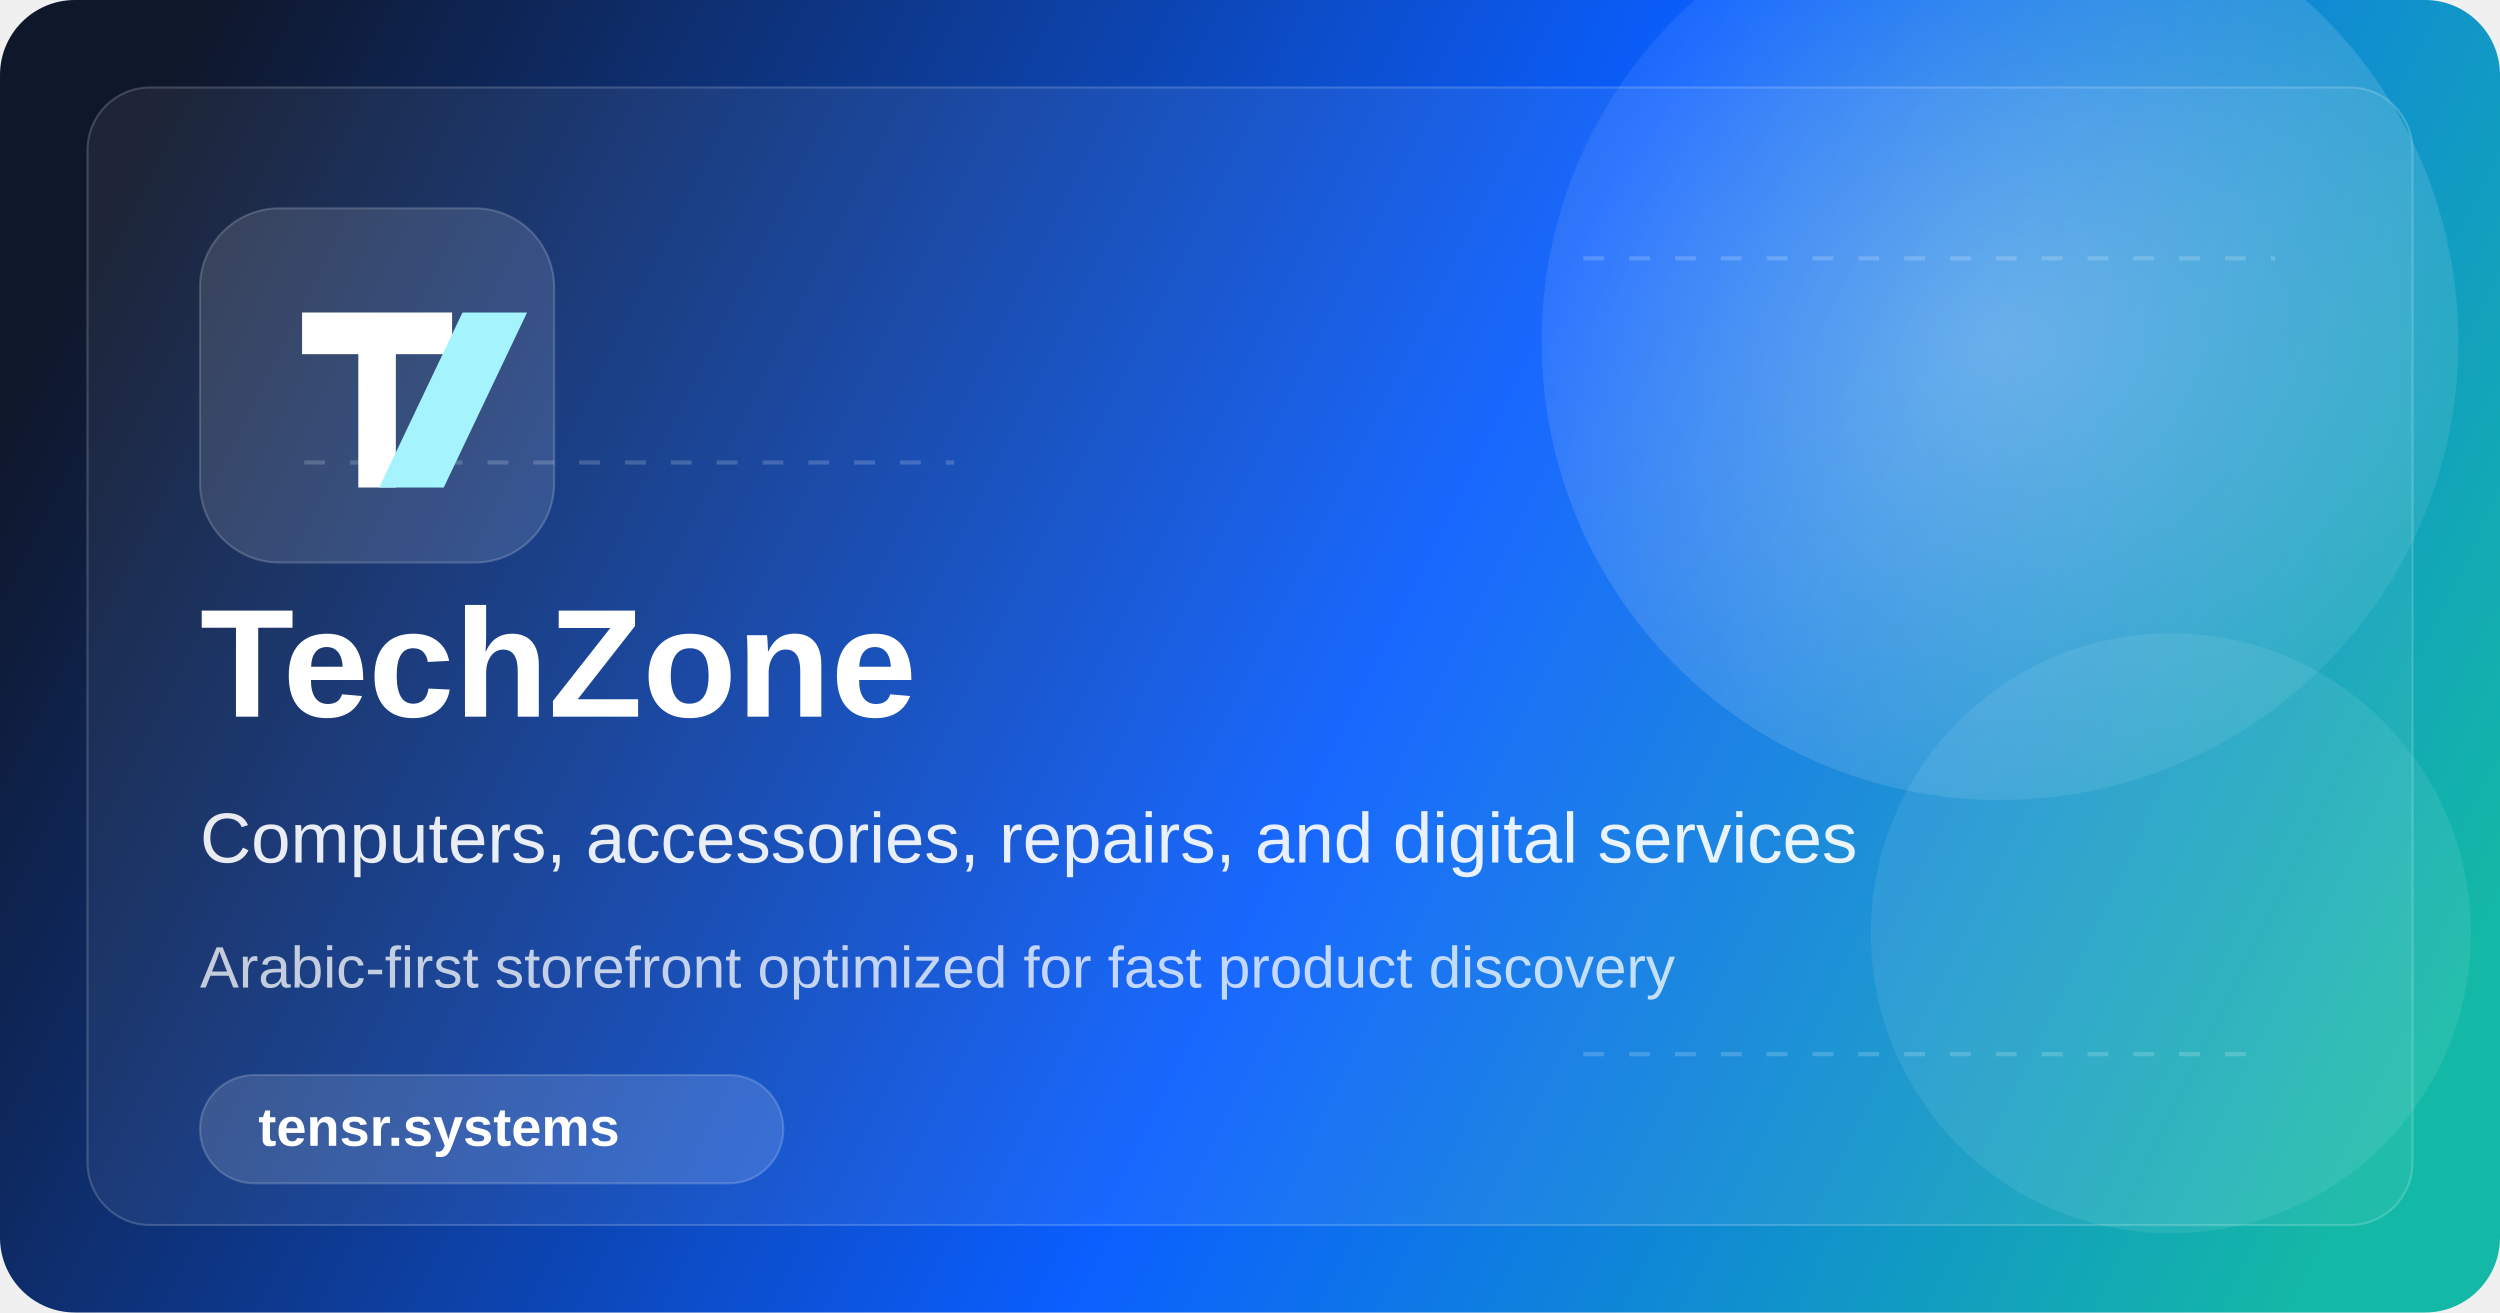
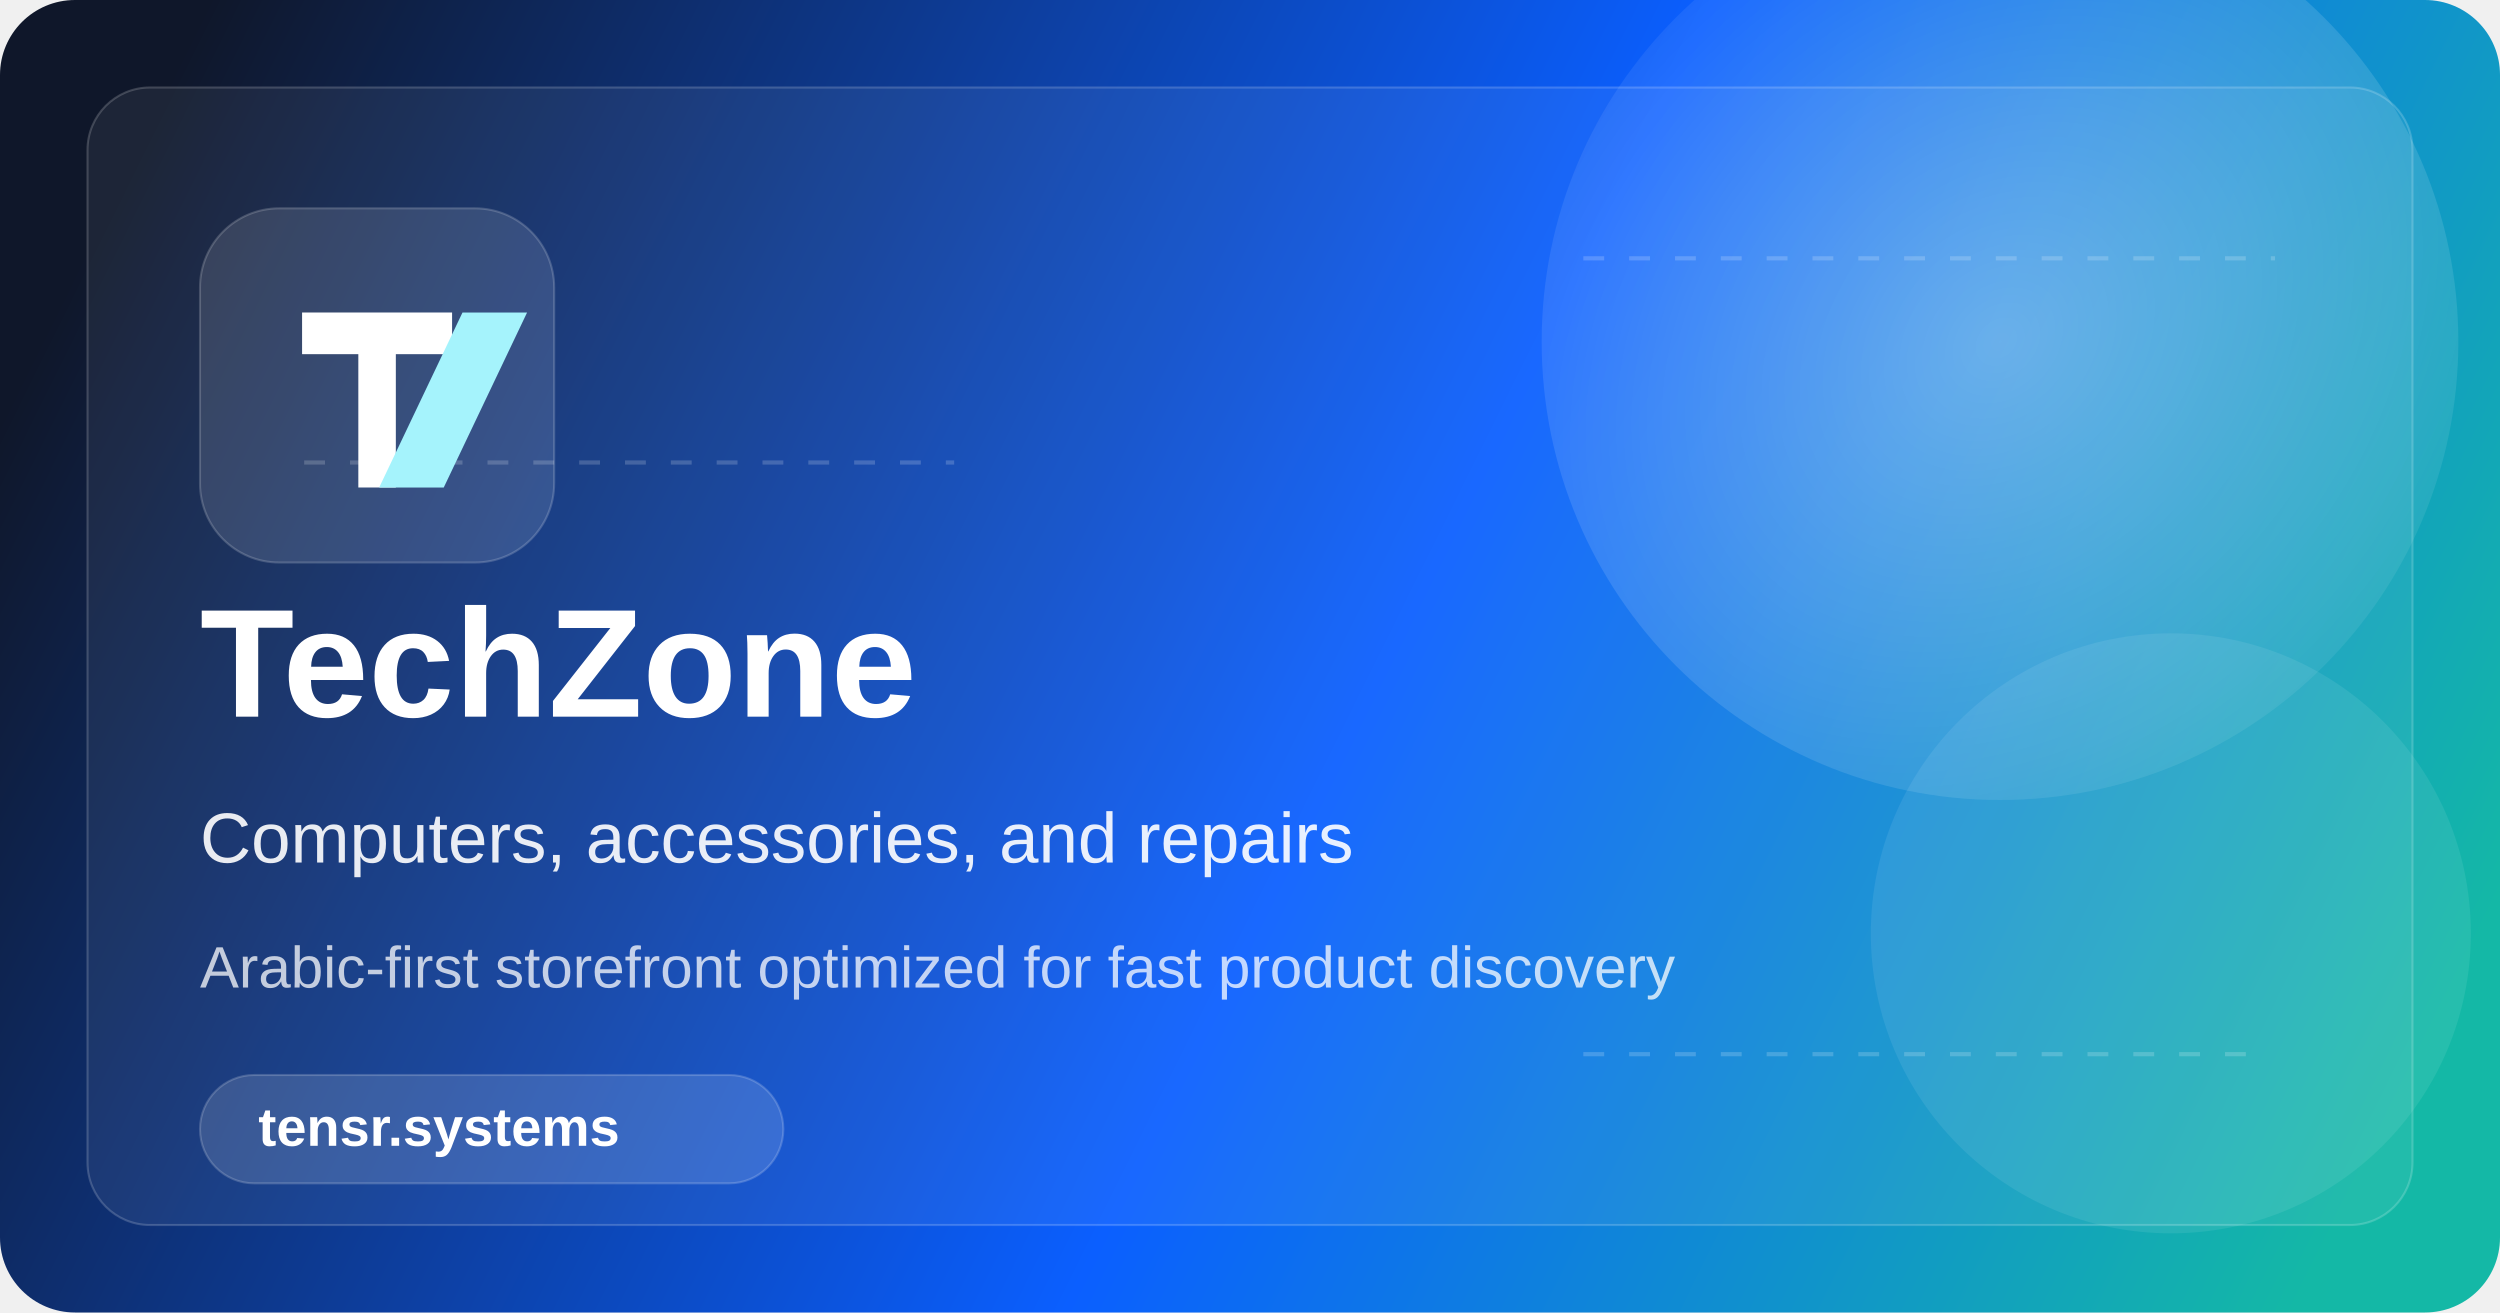
<svg xmlns="http://www.w3.org/2000/svg" width="1200" height="630" viewBox="0 0 1200 630" fill="none">
  <defs>
    <linearGradient id="bg" x1="74" y1="54" x2="1128" y2="576" gradientUnits="userSpaceOnUse">
      <stop stop-color="#0F172A" />
      <stop offset="0.55" stop-color="#0B5FFF" />
      <stop offset="1" stop-color="#14B8A6" />
    </linearGradient>
    <radialGradient id="glow" cx="0" cy="0" r="1" gradientUnits="userSpaceOnUse" gradientTransform="translate(960 164) rotate(137.077) scale(350 278.901)">
      <stop stop-color="#FFFFFF" stop-opacity="0.34" />
      <stop offset="1" stop-color="#FFFFFF" stop-opacity="0" />
    </radialGradient>
  </defs>
  <rect width="1200" height="630" rx="36" fill="url(#bg)" />
  <rect x="42" y="42" width="1116" height="546" rx="30" fill="rgba(255,255,255,0.06)" stroke="rgba(255,255,255,0.18)" />
  <circle cx="960" cy="164" r="220" fill="url(#glow)" />
  <circle cx="1042" cy="448" r="144" fill="rgba(255,255,255,0.08)" />
  <g opacity="0.18">
    <path d="M760 124H1092" stroke="white" stroke-width="2" stroke-dasharray="10 12" />
    <path d="M760 506H1080" stroke="white" stroke-width="2" stroke-dasharray="10 12" />
    <path d="M146 222H458" stroke="white" stroke-width="2" stroke-dasharray="10 12" />
  </g>
  <rect x="96" y="100" width="170" height="170" rx="38" fill="rgba(255,255,255,0.12)" stroke="rgba(255,255,255,0.18)" />
  <path d="M145 150H217V170H190V234H172V170H145V150Z" fill="white" />
  <path d="M222 150H253L213 234H182L222 150Z" fill="#A5F3FC" />
  <text x="96" y="344" fill="white" font-family="Arial, sans-serif" font-size="74" font-weight="700">TechZone</text>
  <text x="96" y="414" fill="rgba(255,255,255,0.9)" font-family="Arial, sans-serif" font-size="34">
-     Computers, accessories, repairs, and digital services
+     Computers, accessories, and repairs
  </text>
  <text x="96" y="474" fill="rgba(255,255,255,0.74)" font-family="Arial, sans-serif" font-size="28">
    Arabic-first storefront optimized for fast product discovery
  </text>
  <rect x="96" y="516" width="280" height="52" rx="26" fill="rgba(255,255,255,0.14)" stroke="rgba(255,255,255,0.18)" />
  <text x="124" y="550" fill="white" font-family="Arial, sans-serif" font-size="26" font-weight="700">
    tensr.systems
  </text>
</svg>
